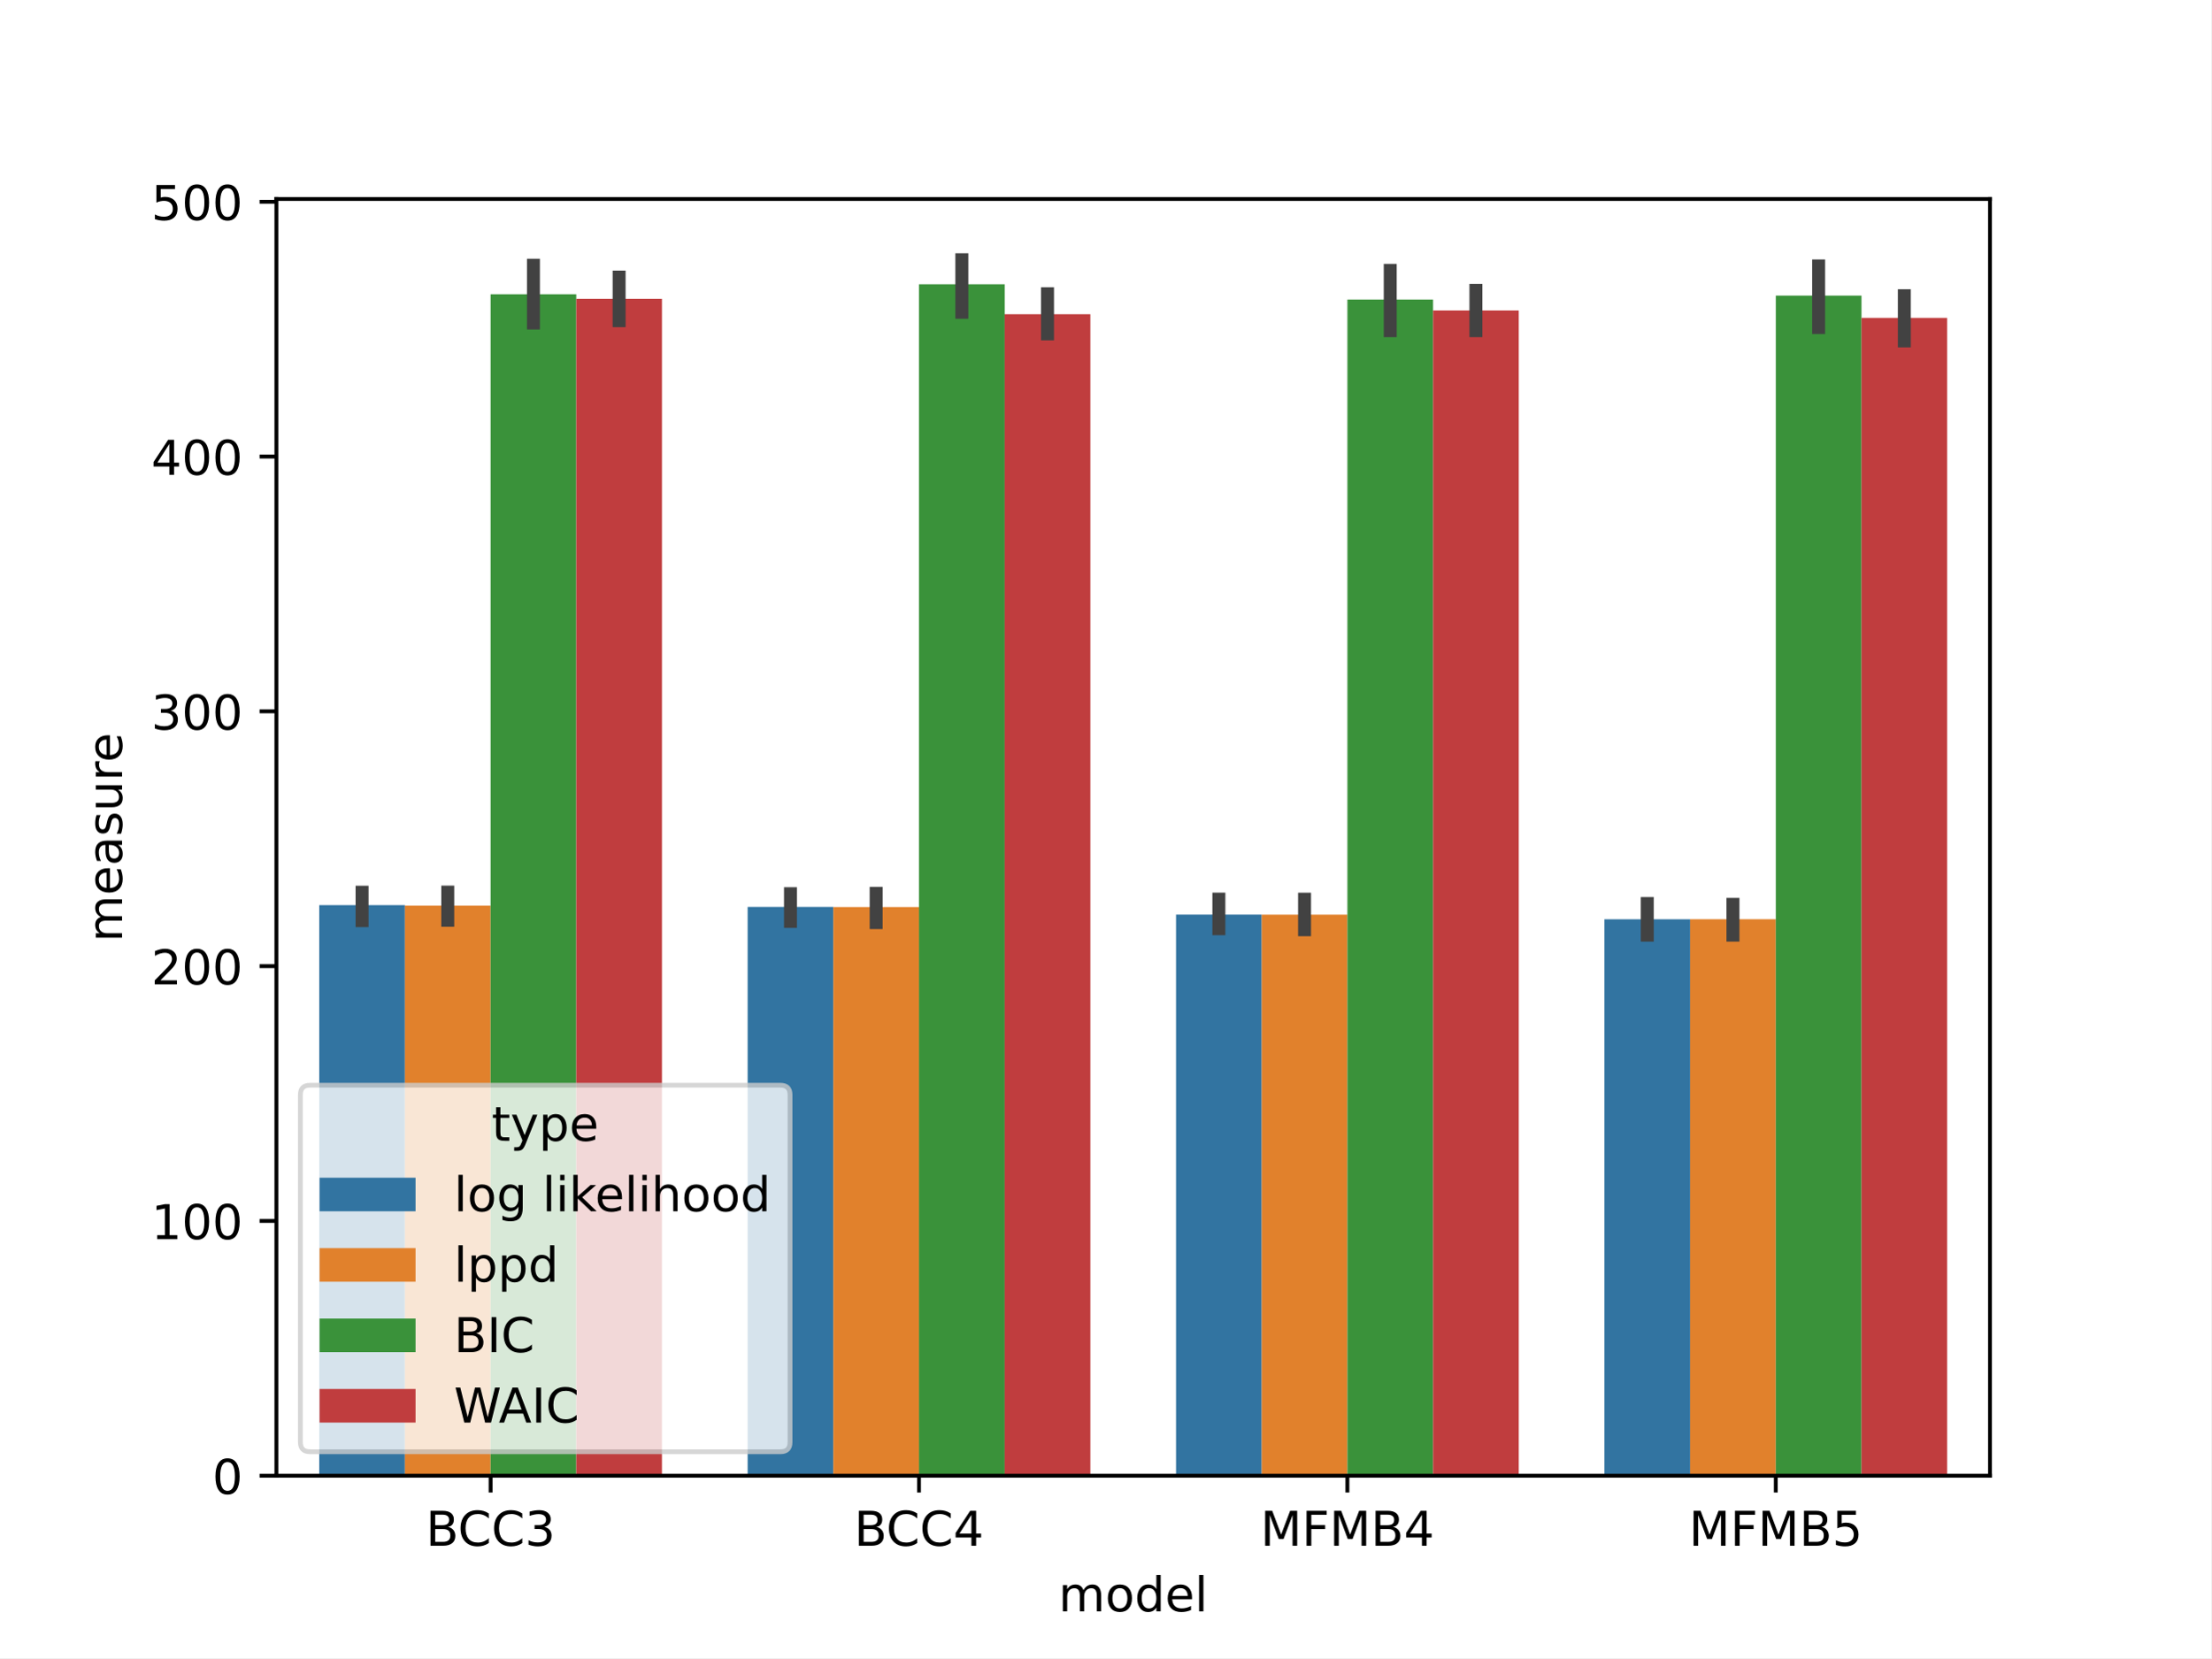
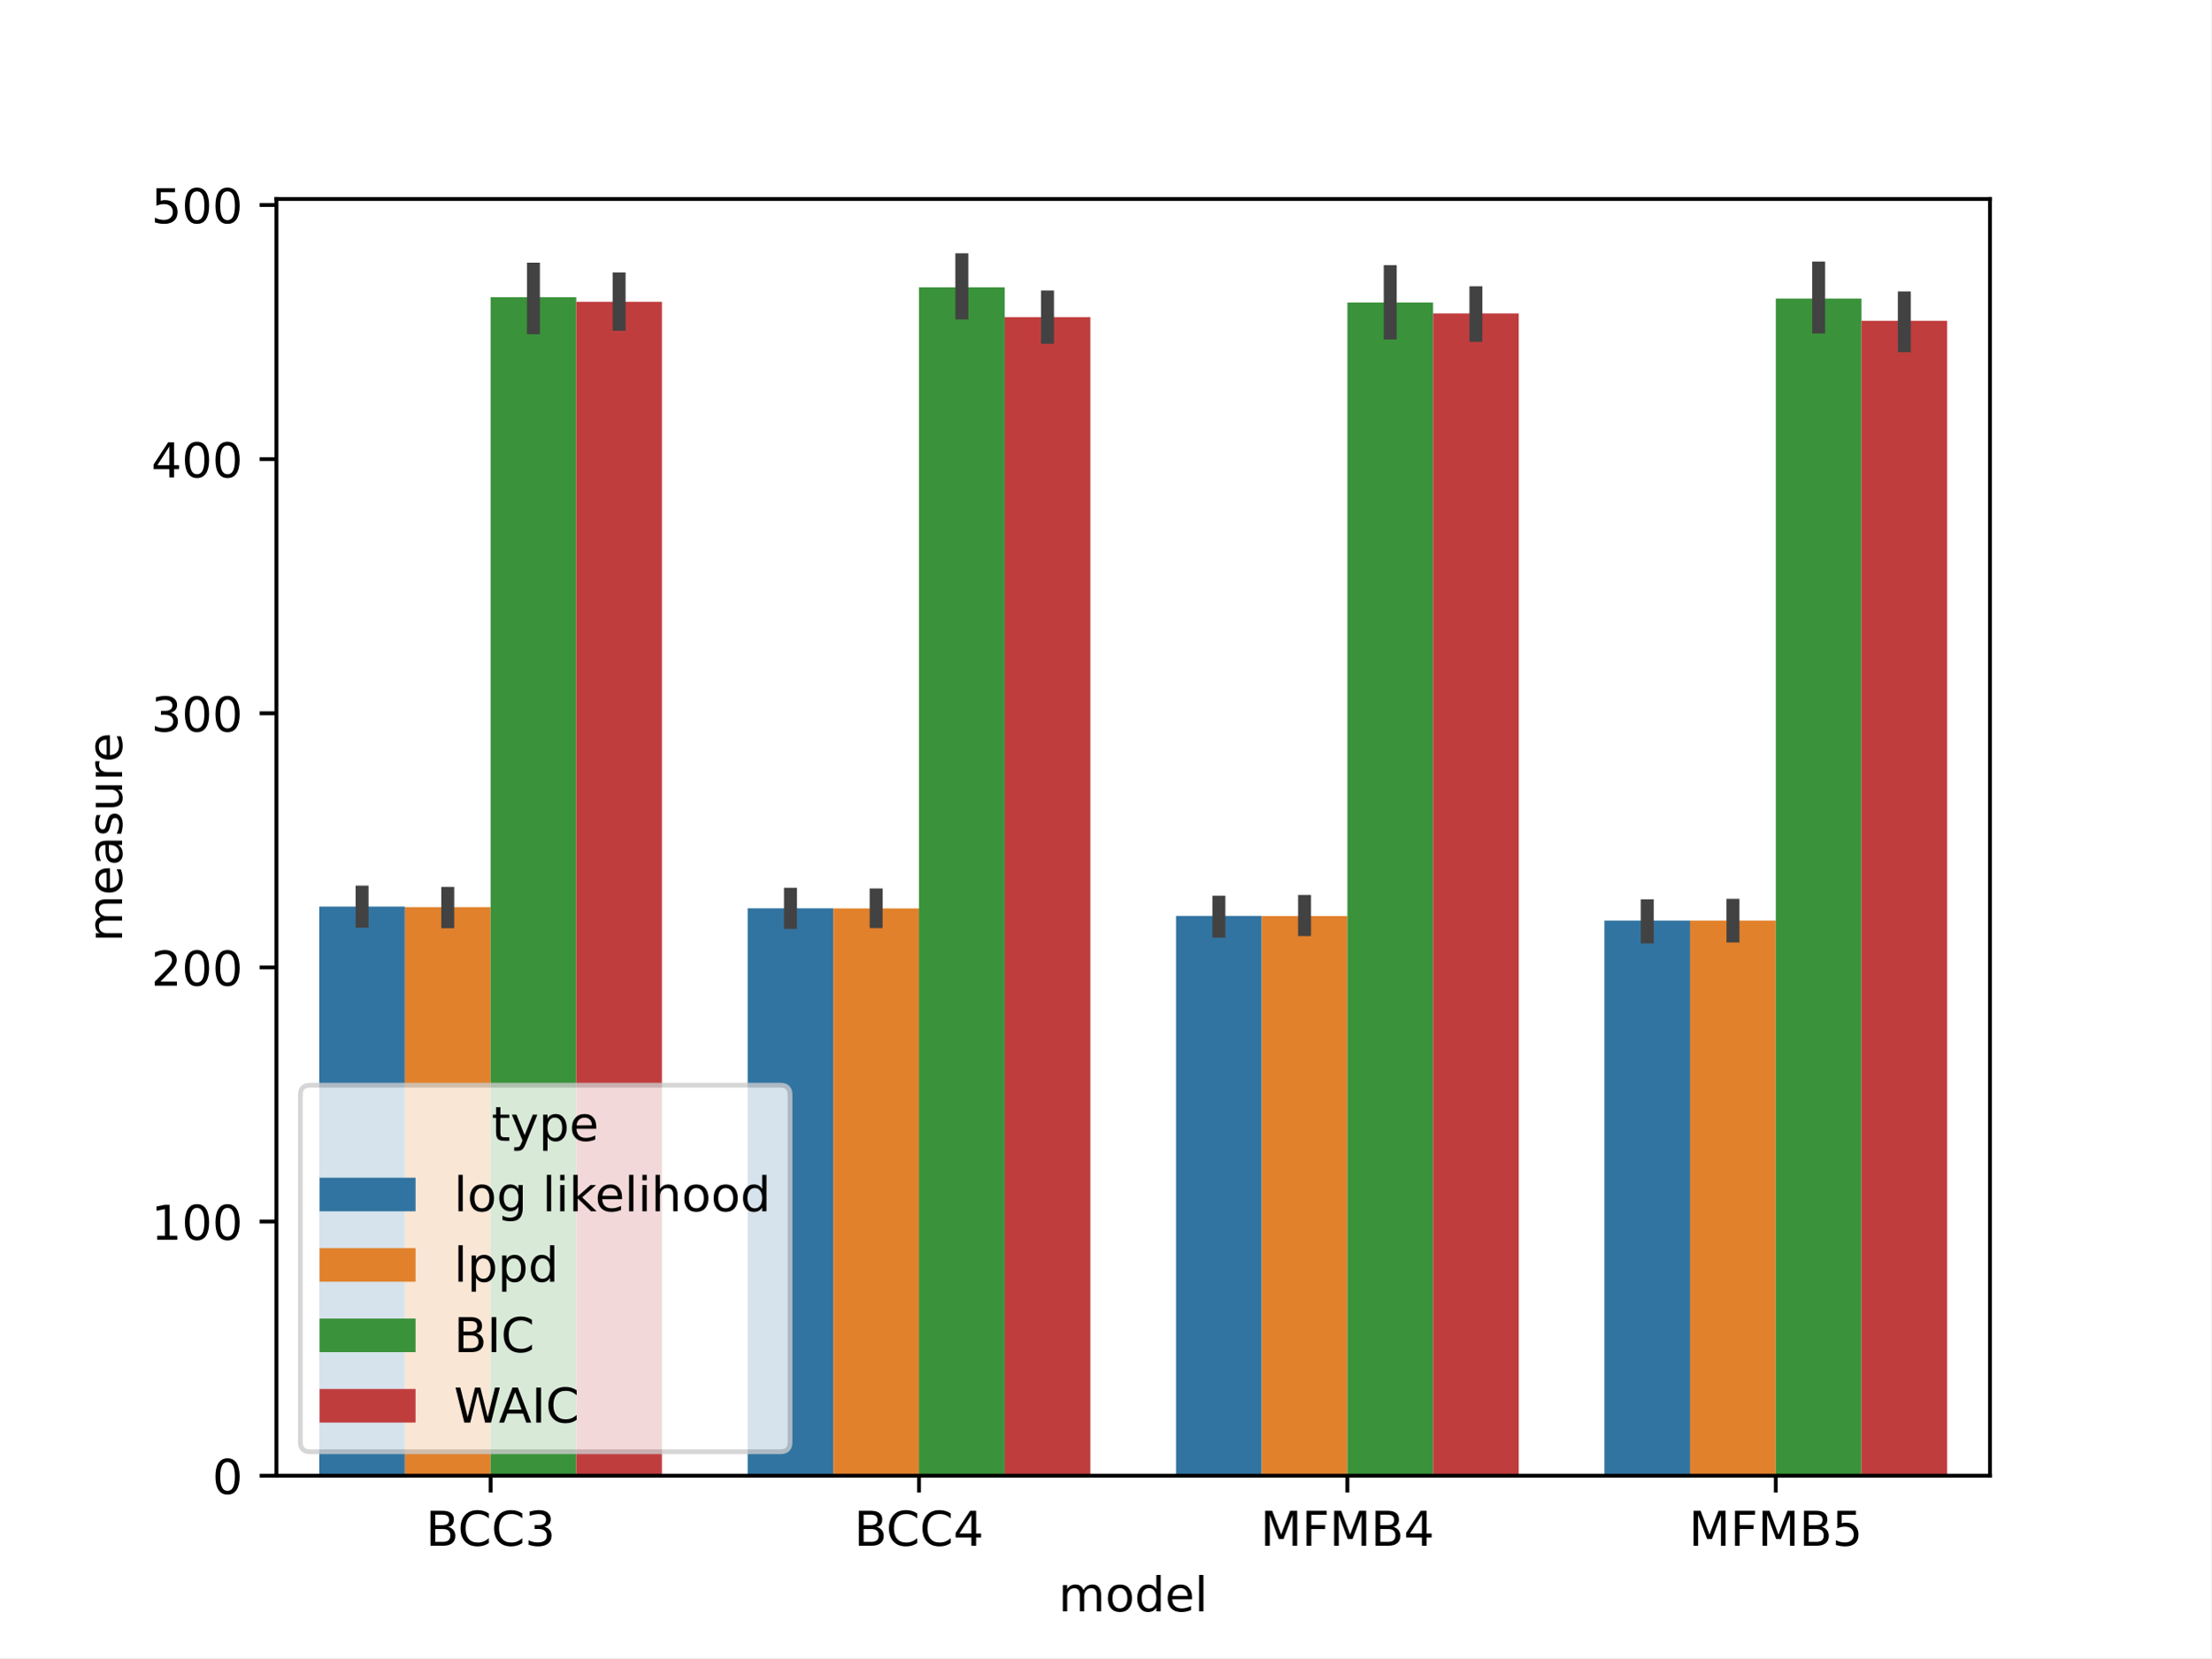
<svg xmlns="http://www.w3.org/2000/svg" xmlns:xlink="http://www.w3.org/1999/xlink" width="460.8pt" height="345.6pt" viewBox="0 0 460.8 345.6" version="1.1">
  <defs>
    <style type="text/css">*{stroke-linejoin: round; stroke-linecap: butt}</style>
  </defs>
  <g id="figure_1">
    <g id="patch_1">
      <path d="M 0 345.6  L 460.8 345.6  L 460.8 0  L 0 0  z " style="fill: #ffffff" />
    </g>
    <g id="axes_1">
      <g id="patch_2">
        <path d="M 57.6 307.584  L 414.72 307.584  L 414.72 41.472  L 57.6 41.472  z " style="fill: #ffffff" />
      </g>
      <g id="patch_3">
-         <path d="M 66.528 307.584  L 84.384 307.584  L 84.384 188.662  L 66.528 188.662  z " clip-path="url(#p11604c5f35)" style="fill: #3274a1" />
+         <path d="M 66.528 307.584  L 84.384 307.584  L 84.384 188.961  L 66.528 188.961  z " clip-path="url(#p535921cc1c)" style="fill: #3274a1" />
      </g>
      <g id="patch_4">
-         <path d="M 155.808 307.584  L 173.664 307.584  L 173.664 189.026  L 155.808 189.026  z " clip-path="url(#p11604c5f35)" style="fill: #3274a1" />
+         <path d="M 155.808 307.584  L 173.664 307.584  L 173.664 189.324  L 155.808 189.324  z " clip-path="url(#p535921cc1c)" style="fill: #3274a1" />
      </g>
      <g id="patch_5">
-         <path d="M 245.088 307.584  L 262.944 307.584  L 262.944 190.618  L 245.088 190.618  z " clip-path="url(#p11604c5f35)" style="fill: #3274a1" />
+         <path d="M 245.088 307.584  L 262.944 307.584  L 262.944 190.912  L 245.088 190.912  z " clip-path="url(#p535921cc1c)" style="fill: #3274a1" />
      </g>
      <g id="patch_6">
-         <path d="M 334.368 307.584  L 352.224 307.584  L 352.224 191.603  L 334.368 191.603  z " clip-path="url(#p11604c5f35)" style="fill: #3274a1" />
+         <path d="M 334.368 307.584  L 352.224 307.584  L 352.224 191.894  L 334.368 191.894  z " clip-path="url(#p535921cc1c)" style="fill: #3274a1" />
      </g>
      <g id="patch_7">
-         <path d="M 84.384 307.584  L 102.24 307.584  L 102.24 188.774  L 84.384 188.774  z " clip-path="url(#p11604c5f35)" style="fill: #e1812c" />
+         <path d="M 84.384 307.584  L 102.24 307.584  L 102.24 189.072  L 84.384 189.072  z " clip-path="url(#p535921cc1c)" style="fill: #e1812c" />
      </g>
      <g id="patch_8">
-         <path d="M 173.664 307.584  L 191.52 307.584  L 191.52 189.045  L 173.664 189.045  z " clip-path="url(#p11604c5f35)" style="fill: #e1812c" />
+         <path d="M 173.664 307.584  L 191.52 307.584  L 191.52 189.342  L 173.664 189.342  z " clip-path="url(#p535921cc1c)" style="fill: #e1812c" />
      </g>
      <g id="patch_9">
-         <path d="M 262.944 307.584  L 280.8 307.584  L 280.8 190.634  L 262.944 190.634  z " clip-path="url(#p11604c5f35)" style="fill: #e1812c" />
+         <path d="M 262.944 307.584  L 280.8 307.584  L 280.8 190.928  L 262.944 190.928  z " clip-path="url(#p535921cc1c)" style="fill: #e1812c" />
      </g>
      <g id="patch_10">
-         <path d="M 352.224 307.584  L 370.08 307.584  L 370.08 191.592  L 352.224 191.592  z " clip-path="url(#p11604c5f35)" style="fill: #e1812c" />
+         <path d="M 352.224 307.584  L 370.08 307.584  L 370.08 191.884  L 352.224 191.884  z " clip-path="url(#p535921cc1c)" style="fill: #e1812c" />
      </g>
      <g id="patch_11">
-         <path d="M 102.24 307.584  L 120.096 307.584  L 120.096 61.33  L 102.24 61.33  z " clip-path="url(#p11604c5f35)" style="fill: #3a923a" />
+         <path d="M 102.24 307.584  L 120.096 307.584  L 120.096 61.948  L 102.24 61.948  z " clip-path="url(#p535921cc1c)" style="fill: #3a923a" />
      </g>
      <g id="patch_12">
-         <path d="M 191.52 307.584  L 209.376 307.584  L 209.376 59.255  L 191.52 59.255  z " clip-path="url(#p11604c5f35)" style="fill: #3a923a" />
+         <path d="M 191.52 307.584  L 209.376 307.584  L 209.376 59.879  L 191.52 59.879  z " clip-path="url(#p535921cc1c)" style="fill: #3a923a" />
      </g>
      <g id="patch_13">
-         <path d="M 280.8 307.584  L 298.656 307.584  L 298.656 62.439  L 280.8 62.439  z " clip-path="url(#p11604c5f35)" style="fill: #3a923a" />
+         <path d="M 280.8 307.584  L 298.656 307.584  L 298.656 63.055  L 280.8 63.055  z " clip-path="url(#p535921cc1c)" style="fill: #3a923a" />
      </g>
      <g id="patch_14">
-         <path d="M 370.08 307.584  L 387.936 307.584  L 387.936 61.606  L 370.08 61.606  z " clip-path="url(#p11604c5f35)" style="fill: #3a923a" />
+         <path d="M 370.08 307.584  L 387.936 307.584  L 387.936 62.224  L 370.08 62.224  z " clip-path="url(#p535921cc1c)" style="fill: #3a923a" />
      </g>
      <g id="patch_15">
-         <path d="M 120.096 307.584  L 137.952 307.584  L 137.952 62.282  L 120.096 62.282  z " clip-path="url(#p11604c5f35)" style="fill: #c03d3e" />
+         <path d="M 120.096 307.584  L 137.952 307.584  L 137.952 62.898  L 120.096 62.898  z " clip-path="url(#p535921cc1c)" style="fill: #c03d3e" />
      </g>
      <g id="patch_16">
-         <path d="M 209.376 307.584  L 227.232 307.584  L 227.232 65.495  L 209.376 65.495  z " clip-path="url(#p11604c5f35)" style="fill: #c03d3e" />
+         <path d="M 209.376 307.584  L 227.232 307.584  L 227.232 66.103  L 209.376 66.103  z " clip-path="url(#p535921cc1c)" style="fill: #c03d3e" />
      </g>
      <g id="patch_17">
-         <path d="M 298.656 307.584  L 316.512 307.584  L 316.512 64.711  L 298.656 64.711  z " clip-path="url(#p11604c5f35)" style="fill: #c03d3e" />
+         <path d="M 298.656 307.584  L 316.512 307.584  L 316.512 65.321  L 298.656 65.321  z " clip-path="url(#p535921cc1c)" style="fill: #c03d3e" />
      </g>
      <g id="patch_18">
-         <path d="M 387.936 307.584  L 405.792 307.584  L 405.792 66.257  L 387.936 66.257  z " clip-path="url(#p11604c5f35)" style="fill: #c03d3e" />
+         <path d="M 387.936 307.584  L 405.792 307.584  L 405.792 66.863  L 387.936 66.863  z " clip-path="url(#p535921cc1c)" style="fill: #c03d3e" />
      </g>
      <g id="matplotlib.axis_1">
        <g id="xtick_1">
          <g id="line2d_1">
            <defs>
-               <path id="m4d3163d9a1" d="M 0 0  L 0 3.5  " style="stroke: #000000; stroke-width: 0.8" />
-             </defs>
-             <g>
-               <use xlink:href="#m4d3163d9a1" x="102.24" y="307.584" style="stroke: #000000; stroke-width: 0.8" />
+               <path id="mbe23f20313" d="M 0 0  L 0 3.5  " style="stroke: #000000; stroke-width: 0.8" />
+             </defs>
+             <g>
+               <use xlink:href="#mbe23f20313" x="102.24" y="307.584" style="stroke: #000000; stroke-width: 0.8" />
            </g>
          </g>
          <g id="text_1">
            <g transform="translate(88.73297 322.1824) scale(0.1 -0.1)">
              <defs>
                <path id="DejaVuSans-42" d="M 1259 2228  L 1259 519  L 2272 519  Q 2781 519 3026 730  Q 3272 941 3272 1375  Q 3272 1813 3026 2020  Q 2781 2228 2272 2228  L 1259 2228  z M 1259 4147  L 1259 2741  L 2194 2741  Q 2656 2741 2882 2914  Q 3109 3088 3109 3444  Q 3109 3797 2882 3972  Q 2656 4147 2194 4147  L 1259 4147  z M 628 4666  L 2241 4666  Q 2963 4666 3353 4366  Q 3744 4066 3744 3513  Q 3744 3084 3544 2831  Q 3344 2578 2956 2516  Q 3422 2416 3680 2098  Q 3938 1781 3938 1306  Q 3938 681 3513 340  Q 3088 0 2303 0  L 628 0  L 628 4666  z " transform="scale(0.015625)" />
                <path id="DejaVuSans-43" d="M 4122 4306  L 4122 3641  Q 3803 3938 3442 4084  Q 3081 4231 2675 4231  Q 1875 4231 1450 3742  Q 1025 3253 1025 2328  Q 1025 1406 1450 917  Q 1875 428 2675 428  Q 3081 428 3442 575  Q 3803 722 4122 1019  L 4122 359  Q 3791 134 3420 21  Q 3050 -91 2638 -91  Q 1578 -91 968 557  Q 359 1206 359 2328  Q 359 3453 968 4101  Q 1578 4750 2638 4750  Q 3056 4750 3426 4639  Q 3797 4528 4122 4306  z " transform="scale(0.015625)" />
                <path id="DejaVuSans-33" d="M 2597 2516  Q 3050 2419 3304 2112  Q 3559 1806 3559 1356  Q 3559 666 3084 287  Q 2609 -91 1734 -91  Q 1441 -91 1130 -33  Q 819 25 488 141  L 488 750  Q 750 597 1062 519  Q 1375 441 1716 441  Q 2309 441 2620 675  Q 2931 909 2931 1356  Q 2931 1769 2642 2001  Q 2353 2234 1838 2234  L 1294 2234  L 1294 2753  L 1863 2753  Q 2328 2753 2575 2939  Q 2822 3125 2822 3475  Q 2822 3834 2567 4026  Q 2313 4219 1838 4219  Q 1578 4219 1281 4162  Q 984 4106 628 3988  L 628 4550  Q 988 4650 1302 4700  Q 1616 4750 1894 4750  Q 2613 4750 3031 4423  Q 3450 4097 3450 3541  Q 3450 3153 3228 2886  Q 3006 2619 2597 2516  z " transform="scale(0.015625)" />
              </defs>
              <use xlink:href="#DejaVuSans-42" />
              <use xlink:href="#DejaVuSans-43" x="66.854" />
              <use xlink:href="#DejaVuSans-43" x="136.678" />
              <use xlink:href="#DejaVuSans-33" x="206.502" />
            </g>
          </g>
        </g>
        <g id="xtick_2">
          <g id="line2d_2">
            <g>
-               <use xlink:href="#m4d3163d9a1" x="191.52" y="307.584" style="stroke: #000000; stroke-width: 0.8" />
+               <use xlink:href="#mbe23f20313" x="191.52" y="307.584" style="stroke: #000000; stroke-width: 0.8" />
            </g>
          </g>
          <g id="text_2">
            <g transform="translate(178.013 322.1824) scale(0.1 -0.1)">
              <defs>
                <path id="DejaVuSans-34" d="M 2419 4116  L 825 1625  L 2419 1625  L 2419 4116  z M 2253 4666  L 3047 4666  L 3047 1625  L 3713 1625  L 3713 1100  L 3047 1100  L 3047 0  L 2419 0  L 2419 1100  L 313 1100  L 313 1709  L 2253 4666  z " transform="scale(0.015625)" />
              </defs>
              <use xlink:href="#DejaVuSans-42" />
              <use xlink:href="#DejaVuSans-43" x="66.854" />
              <use xlink:href="#DejaVuSans-43" x="136.678" />
              <use xlink:href="#DejaVuSans-34" x="206.502" />
            </g>
          </g>
        </g>
        <g id="xtick_3">
          <g id="line2d_3">
            <g>
-               <use xlink:href="#m4d3163d9a1" x="280.8" y="307.584" style="stroke: #000000; stroke-width: 0.8" />
+               <use xlink:href="#mbe23f20313" x="280.8" y="307.584" style="stroke: #000000; stroke-width: 0.8" />
            </g>
          </g>
          <g id="text_3">
            <g transform="translate(262.6844 322.1824) scale(0.1 -0.1)">
              <defs>
                <path id="DejaVuSans-4d" d="M 628 4666  L 1569 4666  L 2759 1491  L 3956 4666  L 4897 4666  L 4897 0  L 4281 0  L 4281 4097  L 3078 897  L 2444 897  L 1241 4097  L 1241 0  L 628 0  L 628 4666  z " transform="scale(0.015625)" />
                <path id="DejaVuSans-46" d="M 628 4666  L 3309 4666  L 3309 4134  L 1259 4134  L 1259 2759  L 3109 2759  L 3109 2228  L 1259 2228  L 1259 0  L 628 0  L 628 4666  z " transform="scale(0.015625)" />
              </defs>
              <use xlink:href="#DejaVuSans-4d" />
              <use xlink:href="#DejaVuSans-46" x="86.279" />
              <use xlink:href="#DejaVuSans-4d" x="143.799" />
              <use xlink:href="#DejaVuSans-42" x="230.078" />
              <use xlink:href="#DejaVuSans-34" x="298.682" />
            </g>
          </g>
        </g>
        <g id="xtick_4">
          <g id="line2d_4">
            <g>
-               <use xlink:href="#m4d3163d9a1" x="370.08" y="307.584" style="stroke: #000000; stroke-width: 0.8" />
+               <use xlink:href="#mbe23f20313" x="370.08" y="307.584" style="stroke: #000000; stroke-width: 0.8" />
            </g>
          </g>
          <g id="text_4">
            <g transform="translate(351.9644 322.1824) scale(0.1 -0.1)">
              <defs>
                <path id="DejaVuSans-35" d="M 691 4666  L 3169 4666  L 3169 4134  L 1269 4134  L 1269 2991  Q 1406 3038 1543 3061  Q 1681 3084 1819 3084  Q 2600 3084 3056 2656  Q 3513 2228 3513 1497  Q 3513 744 3044 326  Q 2575 -91 1722 -91  Q 1428 -91 1123 -41  Q 819 9 494 109  L 494 744  Q 775 591 1075 516  Q 1375 441 1709 441  Q 2250 441 2565 725  Q 2881 1009 2881 1497  Q 2881 1984 2565 2268  Q 2250 2553 1709 2553  Q 1456 2553 1204 2497  Q 953 2441 691 2322  L 691 4666  z " transform="scale(0.015625)" />
              </defs>
              <use xlink:href="#DejaVuSans-4d" />
              <use xlink:href="#DejaVuSans-46" x="86.279" />
              <use xlink:href="#DejaVuSans-4d" x="143.799" />
              <use xlink:href="#DejaVuSans-42" x="230.078" />
              <use xlink:href="#DejaVuSans-35" x="298.682" />
            </g>
          </g>
        </g>
        <g id="text_5">
          <g transform="translate(220.5905 335.8606) scale(0.1 -0.1)">
            <defs>
              <path id="DejaVuSans-6d" d="M 3328 2828  Q 3544 3216 3844 3400  Q 4144 3584 4550 3584  Q 5097 3584 5394 3201  Q 5691 2819 5691 2113  L 5691 0  L 5113 0  L 5113 2094  Q 5113 2597 4934 2840  Q 4756 3084 4391 3084  Q 3944 3084 3684 2787  Q 3425 2491 3425 1978  L 3425 0  L 2847 0  L 2847 2094  Q 2847 2600 2669 2842  Q 2491 3084 2119 3084  Q 1678 3084 1418 2786  Q 1159 2488 1159 1978  L 1159 0  L 581 0  L 581 3500  L 1159 3500  L 1159 2956  Q 1356 3278 1631 3431  Q 1906 3584 2284 3584  Q 2666 3584 2933 3390  Q 3200 3197 3328 2828  z " transform="scale(0.015625)" />
              <path id="DejaVuSans-6f" d="M 1959 3097  Q 1497 3097 1228 2736  Q 959 2375 959 1747  Q 959 1119 1226 758  Q 1494 397 1959 397  Q 2419 397 2687 759  Q 2956 1122 2956 1747  Q 2956 2369 2687 2733  Q 2419 3097 1959 3097  z M 1959 3584  Q 2709 3584 3137 3096  Q 3566 2609 3566 1747  Q 3566 888 3137 398  Q 2709 -91 1959 -91  Q 1206 -91 779 398  Q 353 888 353 1747  Q 353 2609 779 3096  Q 1206 3584 1959 3584  z " transform="scale(0.015625)" />
              <path id="DejaVuSans-64" d="M 2906 2969  L 2906 4863  L 3481 4863  L 3481 0  L 2906 0  L 2906 525  Q 2725 213 2448 61  Q 2172 -91 1784 -91  Q 1150 -91 751 415  Q 353 922 353 1747  Q 353 2572 751 3078  Q 1150 3584 1784 3584  Q 2172 3584 2448 3432  Q 2725 3281 2906 2969  z M 947 1747  Q 947 1113 1208 752  Q 1469 391 1925 391  Q 2381 391 2643 752  Q 2906 1113 2906 1747  Q 2906 2381 2643 2742  Q 2381 3103 1925 3103  Q 1469 3103 1208 2742  Q 947 2381 947 1747  z " transform="scale(0.015625)" />
              <path id="DejaVuSans-65" d="M 3597 1894  L 3597 1613  L 953 1613  Q 991 1019 1311 708  Q 1631 397 2203 397  Q 2534 397 2845 478  Q 3156 559 3463 722  L 3463 178  Q 3153 47 2828 -22  Q 2503 -91 2169 -91  Q 1331 -91 842 396  Q 353 884 353 1716  Q 353 2575 817 3079  Q 1281 3584 2069 3584  Q 2775 3584 3186 3129  Q 3597 2675 3597 1894  z M 3022 2063  Q 3016 2534 2758 2815  Q 2500 3097 2075 3097  Q 1594 3097 1305 2825  Q 1016 2553 972 2059  L 3022 2063  z " transform="scale(0.015625)" />
              <path id="DejaVuSans-6c" d="M 603 4863  L 1178 4863  L 1178 0  L 603 0  L 603 4863  z " transform="scale(0.015625)" />
            </defs>
            <use xlink:href="#DejaVuSans-6d" />
            <use xlink:href="#DejaVuSans-6f" x="97.412" />
            <use xlink:href="#DejaVuSans-64" x="158.594" />
            <use xlink:href="#DejaVuSans-65" x="222.07" />
            <use xlink:href="#DejaVuSans-6c" x="283.594" />
          </g>
        </g>
      </g>
      <g id="matplotlib.axis_2">
        <g id="ytick_1">
          <g id="line2d_5">
            <defs>
-               <path id="md2425532d1" d="M 0 0  L -3.5 0  " style="stroke: #000000; stroke-width: 0.8" />
-             </defs>
-             <g>
-               <use xlink:href="#md2425532d1" x="57.6" y="307.584" style="stroke: #000000; stroke-width: 0.8" />
+               <path id="mdff95d8719" d="M 0 0  L -3.5 0  " style="stroke: #000000; stroke-width: 0.8" />
+             </defs>
+             <g>
+               <use xlink:href="#mdff95d8719" x="57.6" y="307.584" style="stroke: #000000; stroke-width: 0.8" />
            </g>
          </g>
          <g id="text_6">
            <g transform="translate(44.2375 311.3832) scale(0.1 -0.1)">
              <defs>
                <path id="DejaVuSans-30" d="M 2034 4250  Q 1547 4250 1301 3770  Q 1056 3291 1056 2328  Q 1056 1369 1301 889  Q 1547 409 2034 409  Q 2525 409 2770 889  Q 3016 1369 3016 2328  Q 3016 3291 2770 3770  Q 2525 4250 2034 4250  z M 2034 4750  Q 2819 4750 3233 4129  Q 3647 3509 3647 2328  Q 3647 1150 3233 529  Q 2819 -91 2034 -91  Q 1250 -91 836 529  Q 422 1150 422 2328  Q 422 3509 836 4129  Q 1250 4750 2034 4750  z " transform="scale(0.015625)" />
              </defs>
              <use xlink:href="#DejaVuSans-30" />
            </g>
          </g>
        </g>
        <g id="ytick_2">
          <g id="line2d_6">
            <g>
-               <use xlink:href="#md2425532d1" x="57.6" y="254.478" style="stroke: #000000; stroke-width: 0.8" />
+               <use xlink:href="#mdff95d8719" x="57.6" y="254.611" style="stroke: #000000; stroke-width: 0.8" />
            </g>
          </g>
          <g id="text_7">
-             <g transform="translate(31.5125 258.2769) scale(0.1 -0.1)">
+             <g transform="translate(31.5125 258.4102) scale(0.1 -0.1)">
              <defs>
                <path id="DejaVuSans-31" d="M 794 531  L 1825 531  L 1825 4091  L 703 3866  L 703 4441  L 1819 4666  L 2450 4666  L 2450 531  L 3481 531  L 3481 0  L 794 0  L 794 531  z " transform="scale(0.015625)" />
              </defs>
              <use xlink:href="#DejaVuSans-31" />
              <use xlink:href="#DejaVuSans-30" x="63.623" />
              <use xlink:href="#DejaVuSans-30" x="127.246" />
            </g>
          </g>
        </g>
        <g id="ytick_3">
          <g id="line2d_7">
            <g>
-               <use xlink:href="#md2425532d1" x="57.6" y="201.371" style="stroke: #000000; stroke-width: 0.8" />
+               <use xlink:href="#mdff95d8719" x="57.6" y="201.638" style="stroke: #000000; stroke-width: 0.8" />
            </g>
          </g>
          <g id="text_8">
-             <g transform="translate(31.5125 205.1705) scale(0.1 -0.1)">
+             <g transform="translate(31.5125 205.4373) scale(0.1 -0.1)">
              <defs>
                <path id="DejaVuSans-32" d="M 1228 531  L 3431 531  L 3431 0  L 469 0  L 469 531  Q 828 903 1448 1529  Q 2069 2156 2228 2338  Q 2531 2678 2651 2914  Q 2772 3150 2772 3378  Q 2772 3750 2511 3984  Q 2250 4219 1831 4219  Q 1534 4219 1204 4116  Q 875 4013 500 3803  L 500 4441  Q 881 4594 1212 4672  Q 1544 4750 1819 4750  Q 2544 4750 2975 4387  Q 3406 4025 3406 3419  Q 3406 3131 3298 2873  Q 3191 2616 2906 2266  Q 2828 2175 2409 1742  Q 1991 1309 1228 531  z " transform="scale(0.015625)" />
              </defs>
              <use xlink:href="#DejaVuSans-32" />
              <use xlink:href="#DejaVuSans-30" x="63.623" />
              <use xlink:href="#DejaVuSans-30" x="127.246" />
            </g>
          </g>
        </g>
        <g id="ytick_4">
          <g id="line2d_8">
            <g>
-               <use xlink:href="#md2425532d1" x="57.6" y="148.265" style="stroke: #000000; stroke-width: 0.8" />
+               <use xlink:href="#mdff95d8719" x="57.6" y="148.665" style="stroke: #000000; stroke-width: 0.8" />
            </g>
          </g>
          <g id="text_9">
-             <g transform="translate(31.5125 152.0642) scale(0.1 -0.1)">
+             <g transform="translate(31.5125 152.4643) scale(0.1 -0.1)">
              <use xlink:href="#DejaVuSans-33" />
              <use xlink:href="#DejaVuSans-30" x="63.623" />
              <use xlink:href="#DejaVuSans-30" x="127.246" />
            </g>
          </g>
        </g>
        <g id="ytick_5">
          <g id="line2d_9">
            <g>
-               <use xlink:href="#md2425532d1" x="57.6" y="95.159" style="stroke: #000000; stroke-width: 0.8" />
+               <use xlink:href="#mdff95d8719" x="57.6" y="95.692" style="stroke: #000000; stroke-width: 0.8" />
            </g>
          </g>
          <g id="text_10">
-             <g transform="translate(31.5125 98.95785) scale(0.1 -0.1)">
+             <g transform="translate(31.5125 99.49133) scale(0.1 -0.1)">
              <use xlink:href="#DejaVuSans-34" />
              <use xlink:href="#DejaVuSans-30" x="63.623" />
              <use xlink:href="#DejaVuSans-30" x="127.246" />
            </g>
          </g>
        </g>
        <g id="ytick_6">
          <g id="line2d_10">
            <g>
-               <use xlink:href="#md2425532d1" x="57.6" y="42.052" style="stroke: #000000; stroke-width: 0.8" />
+               <use xlink:href="#mdff95d8719" x="57.6" y="42.719" style="stroke: #000000; stroke-width: 0.8" />
            </g>
          </g>
          <g id="text_11">
-             <g transform="translate(31.5125 45.85151) scale(0.1 -0.1)">
+             <g transform="translate(31.5125 46.51835) scale(0.1 -0.1)">
              <use xlink:href="#DejaVuSans-35" />
              <use xlink:href="#DejaVuSans-30" x="63.623" />
              <use xlink:href="#DejaVuSans-30" x="127.246" />
            </g>
          </g>
        </g>
        <g id="text_12">
          <g transform="translate(25.43281 196.3319) rotate(-90) scale(0.1 -0.1)">
            <defs>
              <path id="DejaVuSans-61" d="M 2194 1759  Q 1497 1759 1228 1600  Q 959 1441 959 1056  Q 959 750 1161 570  Q 1363 391 1709 391  Q 2188 391 2477 730  Q 2766 1069 2766 1631  L 2766 1759  L 2194 1759  z M 3341 1997  L 3341 0  L 2766 0  L 2766 531  Q 2569 213 2275 61  Q 1981 -91 1556 -91  Q 1019 -91 701 211  Q 384 513 384 1019  Q 384 1609 779 1909  Q 1175 2209 1959 2209  L 2766 2209  L 2766 2266  Q 2766 2663 2505 2880  Q 2244 3097 1772 3097  Q 1472 3097 1187 3025  Q 903 2953 641 2809  L 641 3341  Q 956 3463 1253 3523  Q 1550 3584 1831 3584  Q 2591 3584 2966 3190  Q 3341 2797 3341 1997  z " transform="scale(0.015625)" />
              <path id="DejaVuSans-73" d="M 2834 3397  L 2834 2853  Q 2591 2978 2328 3040  Q 2066 3103 1784 3103  Q 1356 3103 1142 2972  Q 928 2841 928 2578  Q 928 2378 1081 2264  Q 1234 2150 1697 2047  L 1894 2003  Q 2506 1872 2764 1633  Q 3022 1394 3022 966  Q 3022 478 2636 193  Q 2250 -91 1575 -91  Q 1294 -91 989 -36  Q 684 19 347 128  L 347 722  Q 666 556 975 473  Q 1284 391 1588 391  Q 1994 391 2212 530  Q 2431 669 2431 922  Q 2431 1156 2273 1281  Q 2116 1406 1581 1522  L 1381 1569  Q 847 1681 609 1914  Q 372 2147 372 2553  Q 372 3047 722 3315  Q 1072 3584 1716 3584  Q 2034 3584 2315 3537  Q 2597 3491 2834 3397  z " transform="scale(0.015625)" />
              <path id="DejaVuSans-75" d="M 544 1381  L 544 3500  L 1119 3500  L 1119 1403  Q 1119 906 1312 657  Q 1506 409 1894 409  Q 2359 409 2629 706  Q 2900 1003 2900 1516  L 2900 3500  L 3475 3500  L 3475 0  L 2900 0  L 2900 538  Q 2691 219 2414 64  Q 2138 -91 1772 -91  Q 1169 -91 856 284  Q 544 659 544 1381  z M 1991 3584  L 1991 3584  z " transform="scale(0.015625)" />
              <path id="DejaVuSans-72" d="M 2631 2963  Q 2534 3019 2420 3045  Q 2306 3072 2169 3072  Q 1681 3072 1420 2755  Q 1159 2438 1159 1844  L 1159 0  L 581 0  L 581 3500  L 1159 3500  L 1159 2956  Q 1341 3275 1631 3429  Q 1922 3584 2338 3584  Q 2397 3584 2469 3576  Q 2541 3569 2628 3553  L 2631 2963  z " transform="scale(0.015625)" />
            </defs>
            <use xlink:href="#DejaVuSans-6d" />
            <use xlink:href="#DejaVuSans-65" x="97.412" />
            <use xlink:href="#DejaVuSans-61" x="158.936" />
            <use xlink:href="#DejaVuSans-73" x="220.215" />
            <use xlink:href="#DejaVuSans-75" x="272.314" />
            <use xlink:href="#DejaVuSans-72" x="335.693" />
            <use xlink:href="#DejaVuSans-65" x="374.557" />
          </g>
        </g>
      </g>
      <g id="line2d_11">
-         <path d="M 75.456 191.896  L 75.456 185.969  " clip-path="url(#p11604c5f35)" style="fill: none; stroke: #424242; stroke-width: 2.7; stroke-linecap: square" />
+         <path d="M 75.456 192.01  L 75.456 185.935  " clip-path="url(#p535921cc1c)" style="fill: none; stroke: #424242; stroke-width: 2.7; stroke-linecap: square" />
      </g>
      <g id="line2d_12">
-         <path d="M 164.736 192.054  L 164.736 186.27  " clip-path="url(#p11604c5f35)" style="fill: none; stroke: #424242; stroke-width: 2.7; stroke-linecap: square" />
+         <path d="M 164.736 192.273  L 164.736 186.399  " clip-path="url(#p535921cc1c)" style="fill: none; stroke: #424242; stroke-width: 2.7; stroke-linecap: square" />
      </g>
      <g id="line2d_13">
-         <path d="M 254.016 193.571  L 254.016 187.403  " clip-path="url(#p11604c5f35)" style="fill: none; stroke: #424242; stroke-width: 2.7; stroke-linecap: square" />
+         <path d="M 254.016 194.091  L 254.016 188.039  " clip-path="url(#p535921cc1c)" style="fill: none; stroke: #424242; stroke-width: 2.7; stroke-linecap: square" />
      </g>
      <g id="line2d_14">
-         <path d="M 343.296 194.911  L 343.296 188.326  " clip-path="url(#p11604c5f35)" style="fill: none; stroke: #424242; stroke-width: 2.7; stroke-linecap: square" />
+         <path d="M 343.296 195.277  L 343.296 188.804  " clip-path="url(#p535921cc1c)" style="fill: none; stroke: #424242; stroke-width: 2.7; stroke-linecap: square" />
      </g>
      <g id="line2d_15">
-         <path d="M 93.312 191.815  L 93.312 185.935  " clip-path="url(#p11604c5f35)" style="fill: none; stroke: #424242; stroke-width: 2.7; stroke-linecap: square" />
+         <path d="M 93.312 192.122  L 93.312 186.214  " clip-path="url(#p535921cc1c)" style="fill: none; stroke: #424242; stroke-width: 2.7; stroke-linecap: square" />
      </g>
      <g id="line2d_16">
-         <path d="M 182.592 192.297  L 182.592 186.203  " clip-path="url(#p11604c5f35)" style="fill: none; stroke: #424242; stroke-width: 2.7; stroke-linecap: square" />
+         <path d="M 182.592 192.099  L 182.592 186.53  " clip-path="url(#p535921cc1c)" style="fill: none; stroke: #424242; stroke-width: 2.7; stroke-linecap: square" />
      </g>
      <g id="line2d_17">
-         <path d="M 271.872 193.786  L 271.872 187.411  " clip-path="url(#p11604c5f35)" style="fill: none; stroke: #424242; stroke-width: 2.7; stroke-linecap: square" />
+         <path d="M 271.872 193.755  L 271.872 187.889  " clip-path="url(#p535921cc1c)" style="fill: none; stroke: #424242; stroke-width: 2.7; stroke-linecap: square" />
      </g>
      <g id="line2d_18">
-         <path d="M 361.152 194.913  L 361.152 188.5  " clip-path="url(#p11604c5f35)" style="fill: none; stroke: #424242; stroke-width: 2.7; stroke-linecap: square" />
+         <path d="M 361.152 195.086  L 361.152 188.694  " clip-path="url(#p535921cc1c)" style="fill: none; stroke: #424242; stroke-width: 2.7; stroke-linecap: square" />
      </g>
      <g id="line2d_19">
-         <path d="M 111.168 67.329  L 111.168 55.286  " clip-path="url(#p11604c5f35)" style="fill: none; stroke: #424242; stroke-width: 2.7; stroke-linecap: square" />
+         <path d="M 111.168 68.305  L 111.168 56.091  " clip-path="url(#p535921cc1c)" style="fill: none; stroke: #424242; stroke-width: 2.7; stroke-linecap: square" />
      </g>
      <g id="line2d_20">
-         <path d="M 200.448 65.088  L 200.448 54.144  " clip-path="url(#p11604c5f35)" style="fill: none; stroke: #424242; stroke-width: 2.7; stroke-linecap: square" />
+         <path d="M 200.448 65.227  L 200.448 54.144  " clip-path="url(#p535921cc1c)" style="fill: none; stroke: #424242; stroke-width: 2.7; stroke-linecap: square" />
      </g>
      <g id="line2d_21">
-         <path d="M 289.728 68.919  L 289.728 56.354  " clip-path="url(#p11604c5f35)" style="fill: none; stroke: #424242; stroke-width: 2.7; stroke-linecap: square" />
+         <path d="M 289.728 69.402  L 289.728 56.604  " clip-path="url(#p535921cc1c)" style="fill: none; stroke: #424242; stroke-width: 2.7; stroke-linecap: square" />
      </g>
      <g id="line2d_22">
-         <path d="M 379.008 68.262  L 379.008 55.433  " clip-path="url(#p11604c5f35)" style="fill: none; stroke: #424242; stroke-width: 2.7; stroke-linecap: square" />
+         <path d="M 379.008 68.152  L 379.008 55.861  " clip-path="url(#p535921cc1c)" style="fill: none; stroke: #424242; stroke-width: 2.7; stroke-linecap: square" />
      </g>
      <g id="line2d_23">
-         <path d="M 129.024 66.842  L 129.024 57.748  " clip-path="url(#p11604c5f35)" style="fill: none; stroke: #424242; stroke-width: 2.7; stroke-linecap: square" />
+         <path d="M 129.024 67.601  L 129.024 58.135  " clip-path="url(#p535921cc1c)" style="fill: none; stroke: #424242; stroke-width: 2.7; stroke-linecap: square" />
      </g>
      <g id="line2d_24">
-         <path d="M 218.304 69.592  L 218.304 61.212  " clip-path="url(#p11604c5f35)" style="fill: none; stroke: #424242; stroke-width: 2.7; stroke-linecap: square" />
+         <path d="M 218.304 70.307  L 218.304 61.898  " clip-path="url(#p535921cc1c)" style="fill: none; stroke: #424242; stroke-width: 2.7; stroke-linecap: square" />
      </g>
      <g id="line2d_25">
-         <path d="M 307.584 68.928  L 307.584 60.533  " clip-path="url(#p11604c5f35)" style="fill: none; stroke: #424242; stroke-width: 2.7; stroke-linecap: square" />
+         <path d="M 307.584 69.897  L 307.584 61.009  " clip-path="url(#p535921cc1c)" style="fill: none; stroke: #424242; stroke-width: 2.7; stroke-linecap: square" />
      </g>
      <g id="line2d_26">
-         <path d="M 396.864 71.053  L 396.864 61.635  " clip-path="url(#p11604c5f35)" style="fill: none; stroke: #424242; stroke-width: 2.7; stroke-linecap: square" />
+         <path d="M 396.864 72.064  L 396.864 62.085  " clip-path="url(#p535921cc1c)" style="fill: none; stroke: #424242; stroke-width: 2.7; stroke-linecap: square" />
      </g>
      <g id="patch_19">
        <path d="M 57.6 307.584  L 57.6 41.472  " style="fill: none; stroke: #000000; stroke-width: 0.8; stroke-linejoin: miter; stroke-linecap: square" />
      </g>
      <g id="patch_20">
        <path d="M 414.72 307.584  L 414.72 41.472  " style="fill: none; stroke: #000000; stroke-width: 0.8; stroke-linejoin: miter; stroke-linecap: square" />
      </g>
      <g id="patch_21">
        <path d="M 57.6 307.584  L 414.72 307.584  " style="fill: none; stroke: #000000; stroke-width: 0.8; stroke-linejoin: miter; stroke-linecap: square" />
      </g>
      <g id="patch_22">
        <path d="M 57.6 41.472  L 414.72 41.472  " style="fill: none; stroke: #000000; stroke-width: 0.8; stroke-linejoin: miter; stroke-linecap: square" />
      </g>
      <g id="legend_1">
        <g id="patch_23">
          <path d="M 64.6 302.584  L 162.641 302.584  Q 164.641 302.584 164.641 300.584  L 164.641 228.193  Q 164.641 226.193 162.641 226.193  L 64.6 226.193  Q 62.6 226.193 62.6 228.193  L 62.6 300.584  Q 62.6 302.584 64.6 302.584  z " style="fill: #ffffff; opacity: 0.8; stroke: #cccccc; stroke-linejoin: miter" />
        </g>
        <g id="text_13">
          <g transform="translate(102.45 237.7918) scale(0.1 -0.1)">
            <defs>
              <path id="DejaVuSans-74" d="M 1172 4494  L 1172 3500  L 2356 3500  L 2356 3053  L 1172 3053  L 1172 1153  Q 1172 725 1289 603  Q 1406 481 1766 481  L 2356 481  L 2356 0  L 1766 0  Q 1100 0 847 248  Q 594 497 594 1153  L 594 3053  L 172 3053  L 172 3500  L 594 3500  L 594 4494  L 1172 4494  z " transform="scale(0.015625)" />
              <path id="DejaVuSans-79" d="M 2059 -325  Q 1816 -950 1584 -1140  Q 1353 -1331 966 -1331  L 506 -1331  L 506 -850  L 844 -850  Q 1081 -850 1212 -737  Q 1344 -625 1503 -206  L 1606 56  L 191 3500  L 800 3500  L 1894 763  L 2988 3500  L 3597 3500  L 2059 -325  z " transform="scale(0.015625)" />
              <path id="DejaVuSans-70" d="M 1159 525  L 1159 -1331  L 581 -1331  L 581 3500  L 1159 3500  L 1159 2969  Q 1341 3281 1617 3432  Q 1894 3584 2278 3584  Q 2916 3584 3314 3078  Q 3713 2572 3713 1747  Q 3713 922 3314 415  Q 2916 -91 2278 -91  Q 1894 -91 1617 61  Q 1341 213 1159 525  z M 3116 1747  Q 3116 2381 2855 2742  Q 2594 3103 2138 3103  Q 1681 3103 1420 2742  Q 1159 2381 1159 1747  Q 1159 1113 1420 752  Q 1681 391 2138 391  Q 2594 391 2855 752  Q 3116 1113 3116 1747  z " transform="scale(0.015625)" />
            </defs>
            <use xlink:href="#DejaVuSans-74" />
            <use xlink:href="#DejaVuSans-79" x="39.209" />
            <use xlink:href="#DejaVuSans-70" x="98.389" />
            <use xlink:href="#DejaVuSans-65" x="161.865" />
          </g>
        </g>
        <g id="patch_24">
          <path d="M 66.6 252.47  L 86.6 252.47  L 86.6 245.47  L 66.6 245.47  z " style="fill: #3274a1" />
        </g>
        <g id="text_14">
          <g transform="translate(94.6 252.4699) scale(0.1 -0.1)">
            <defs>
              <path id="DejaVuSans-67" d="M 2906 1791  Q 2906 2416 2648 2759  Q 2391 3103 1925 3103  Q 1463 3103 1205 2759  Q 947 2416 947 1791  Q 947 1169 1205 825  Q 1463 481 1925 481  Q 2391 481 2648 825  Q 2906 1169 2906 1791  z M 3481 434  Q 3481 -459 3084 -895  Q 2688 -1331 1869 -1331  Q 1566 -1331 1297 -1286  Q 1028 -1241 775 -1147  L 775 -588  Q 1028 -725 1275 -790  Q 1522 -856 1778 -856  Q 2344 -856 2625 -561  Q 2906 -266 2906 331  L 2906 616  Q 2728 306 2450 153  Q 2172 0 1784 0  Q 1141 0 747 490  Q 353 981 353 1791  Q 353 2603 747 3093  Q 1141 3584 1784 3584  Q 2172 3584 2450 3431  Q 2728 3278 2906 2969  L 2906 3500  L 3481 3500  L 3481 434  z " transform="scale(0.015625)" />
              <path id="DejaVuSans-20" transform="scale(0.015625)" />
              <path id="DejaVuSans-69" d="M 603 3500  L 1178 3500  L 1178 0  L 603 0  L 603 3500  z M 603 4863  L 1178 4863  L 1178 4134  L 603 4134  L 603 4863  z " transform="scale(0.015625)" />
              <path id="DejaVuSans-6b" d="M 581 4863  L 1159 4863  L 1159 1991  L 2875 3500  L 3609 3500  L 1753 1863  L 3688 0  L 2938 0  L 1159 1709  L 1159 0  L 581 0  L 581 4863  z " transform="scale(0.015625)" />
              <path id="DejaVuSans-68" d="M 3513 2113  L 3513 0  L 2938 0  L 2938 2094  Q 2938 2591 2744 2837  Q 2550 3084 2163 3084  Q 1697 3084 1428 2787  Q 1159 2491 1159 1978  L 1159 0  L 581 0  L 581 4863  L 1159 4863  L 1159 2956  Q 1366 3272 1645 3428  Q 1925 3584 2291 3584  Q 2894 3584 3203 3211  Q 3513 2838 3513 2113  z " transform="scale(0.015625)" />
            </defs>
            <use xlink:href="#DejaVuSans-6c" />
            <use xlink:href="#DejaVuSans-6f" x="27.783" />
            <use xlink:href="#DejaVuSans-67" x="88.965" />
            <use xlink:href="#DejaVuSans-20" x="152.441" />
            <use xlink:href="#DejaVuSans-6c" x="184.229" />
            <use xlink:href="#DejaVuSans-69" x="212.012" />
            <use xlink:href="#DejaVuSans-6b" x="239.795" />
            <use xlink:href="#DejaVuSans-65" x="294.08" />
            <use xlink:href="#DejaVuSans-6c" x="355.604" />
            <use xlink:href="#DejaVuSans-69" x="383.387" />
            <use xlink:href="#DejaVuSans-68" x="411.17" />
            <use xlink:href="#DejaVuSans-6f" x="474.549" />
            <use xlink:href="#DejaVuSans-6f" x="535.73" />
            <use xlink:href="#DejaVuSans-64" x="596.912" />
          </g>
        </g>
        <g id="patch_25">
          <path d="M 66.6 267.148  L 86.6 267.148  L 86.6 260.148  L 66.6 260.148  z " style="fill: #e1812c" />
        </g>
        <g id="text_15">
          <g transform="translate(94.6 267.1481) scale(0.1 -0.1)">
            <use xlink:href="#DejaVuSans-6c" />
            <use xlink:href="#DejaVuSans-70" x="27.783" />
            <use xlink:href="#DejaVuSans-70" x="91.26" />
            <use xlink:href="#DejaVuSans-64" x="154.736" />
          </g>
        </g>
        <g id="patch_26">
          <path d="M 66.6 281.826  L 86.6 281.826  L 86.6 274.826  L 66.6 274.826  z " style="fill: #3a923a" />
        </g>
        <g id="text_16">
          <g transform="translate(94.6 281.8262) scale(0.1 -0.1)">
            <defs>
              <path id="DejaVuSans-49" d="M 628 4666  L 1259 4666  L 1259 0  L 628 0  L 628 4666  z " transform="scale(0.015625)" />
            </defs>
            <use xlink:href="#DejaVuSans-42" />
            <use xlink:href="#DejaVuSans-49" x="68.604" />
            <use xlink:href="#DejaVuSans-43" x="98.096" />
          </g>
        </g>
        <g id="patch_27">
          <path d="M 66.6 296.504  L 86.6 296.504  L 86.6 289.504  L 66.6 289.504  z " style="fill: #c03d3e" />
        </g>
        <g id="text_17">
          <g transform="translate(94.6 296.5043) scale(0.1 -0.1)">
            <defs>
              <path id="DejaVuSans-57" d="M 213 4666  L 850 4666  L 1831 722  L 2809 4666  L 3519 4666  L 4500 722  L 5478 4666  L 6119 4666  L 4947 0  L 4153 0  L 3169 4050  L 2175 0  L 1381 0  L 213 4666  z " transform="scale(0.015625)" />
              <path id="DejaVuSans-41" d="M 2188 4044  L 1331 1722  L 3047 1722  L 2188 4044  z M 1831 4666  L 2547 4666  L 4325 0  L 3669 0  L 3244 1197  L 1141 1197  L 716 0  L 50 0  L 1831 4666  z " transform="scale(0.015625)" />
            </defs>
            <use xlink:href="#DejaVuSans-57" />
            <use xlink:href="#DejaVuSans-41" x="93.377" />
            <use xlink:href="#DejaVuSans-49" x="161.785" />
            <use xlink:href="#DejaVuSans-43" x="191.277" />
          </g>
        </g>
      </g>
    </g>
  </g>
  <defs>
-     <clipPath id="p11604c5f35">
+     <clipPath id="p535921cc1c">
      <rect x="57.6" y="41.472" width="357.12" height="266.112" />
    </clipPath>
  </defs>
</svg>
